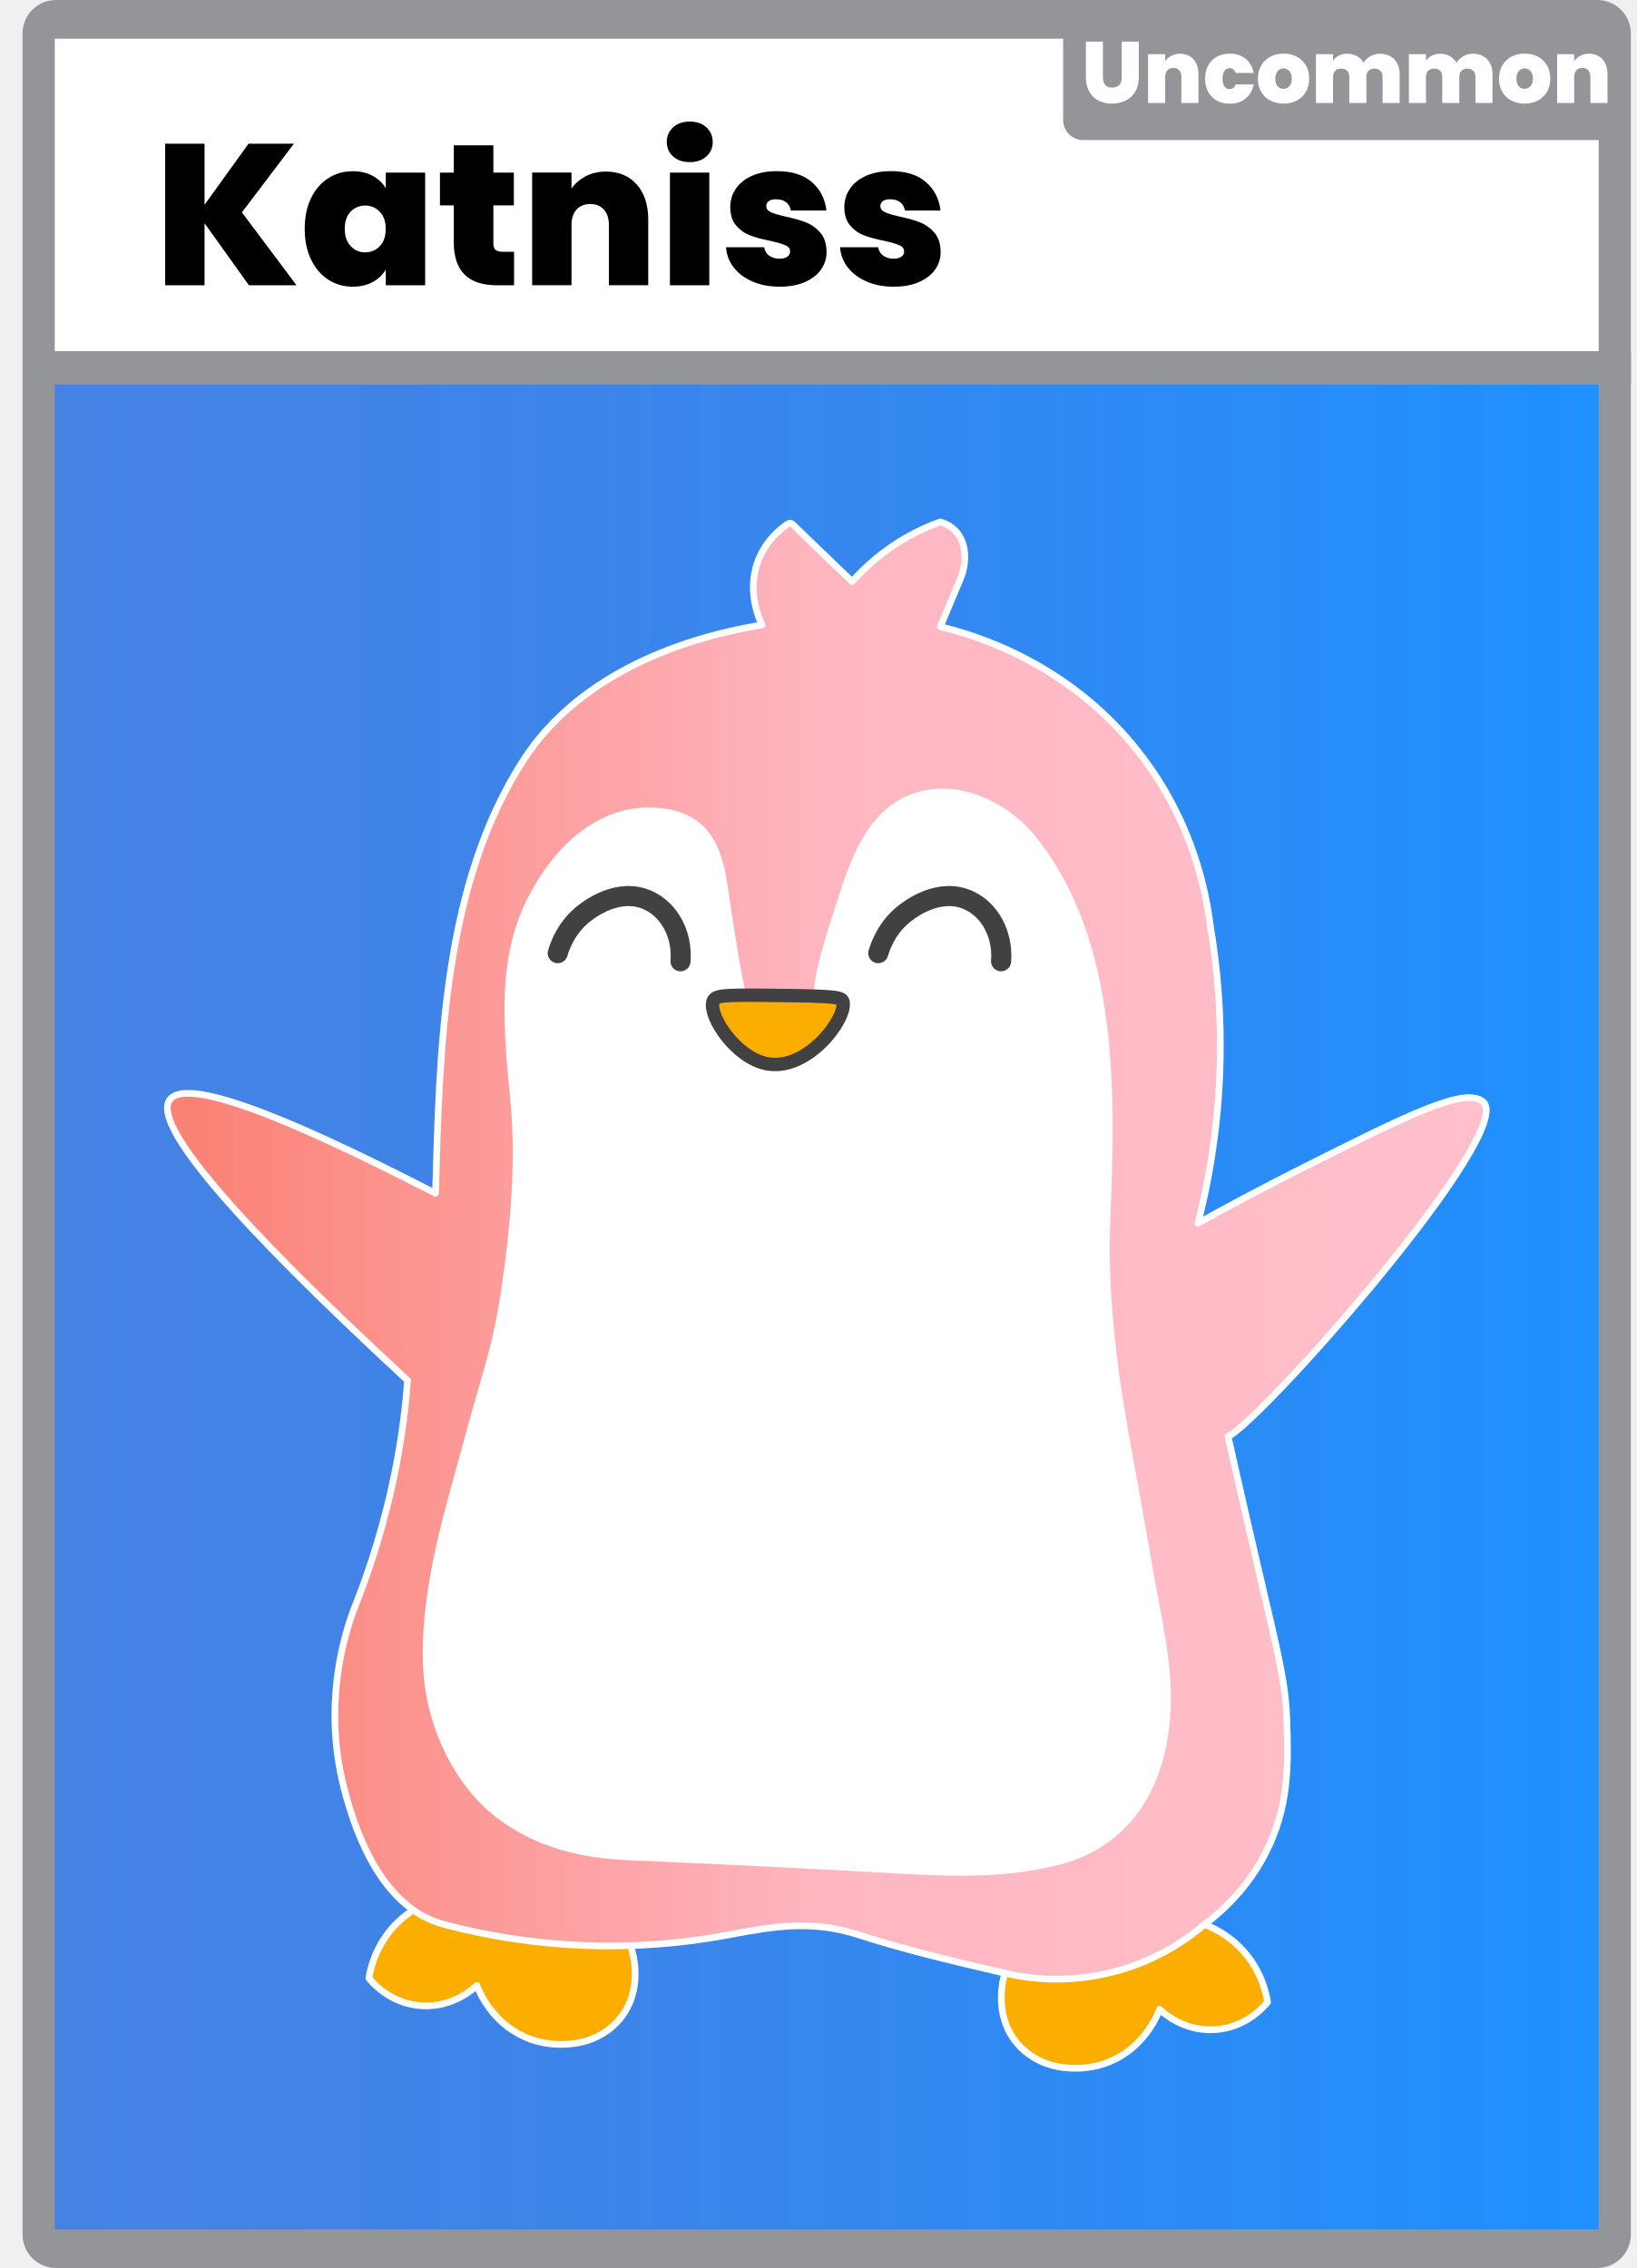
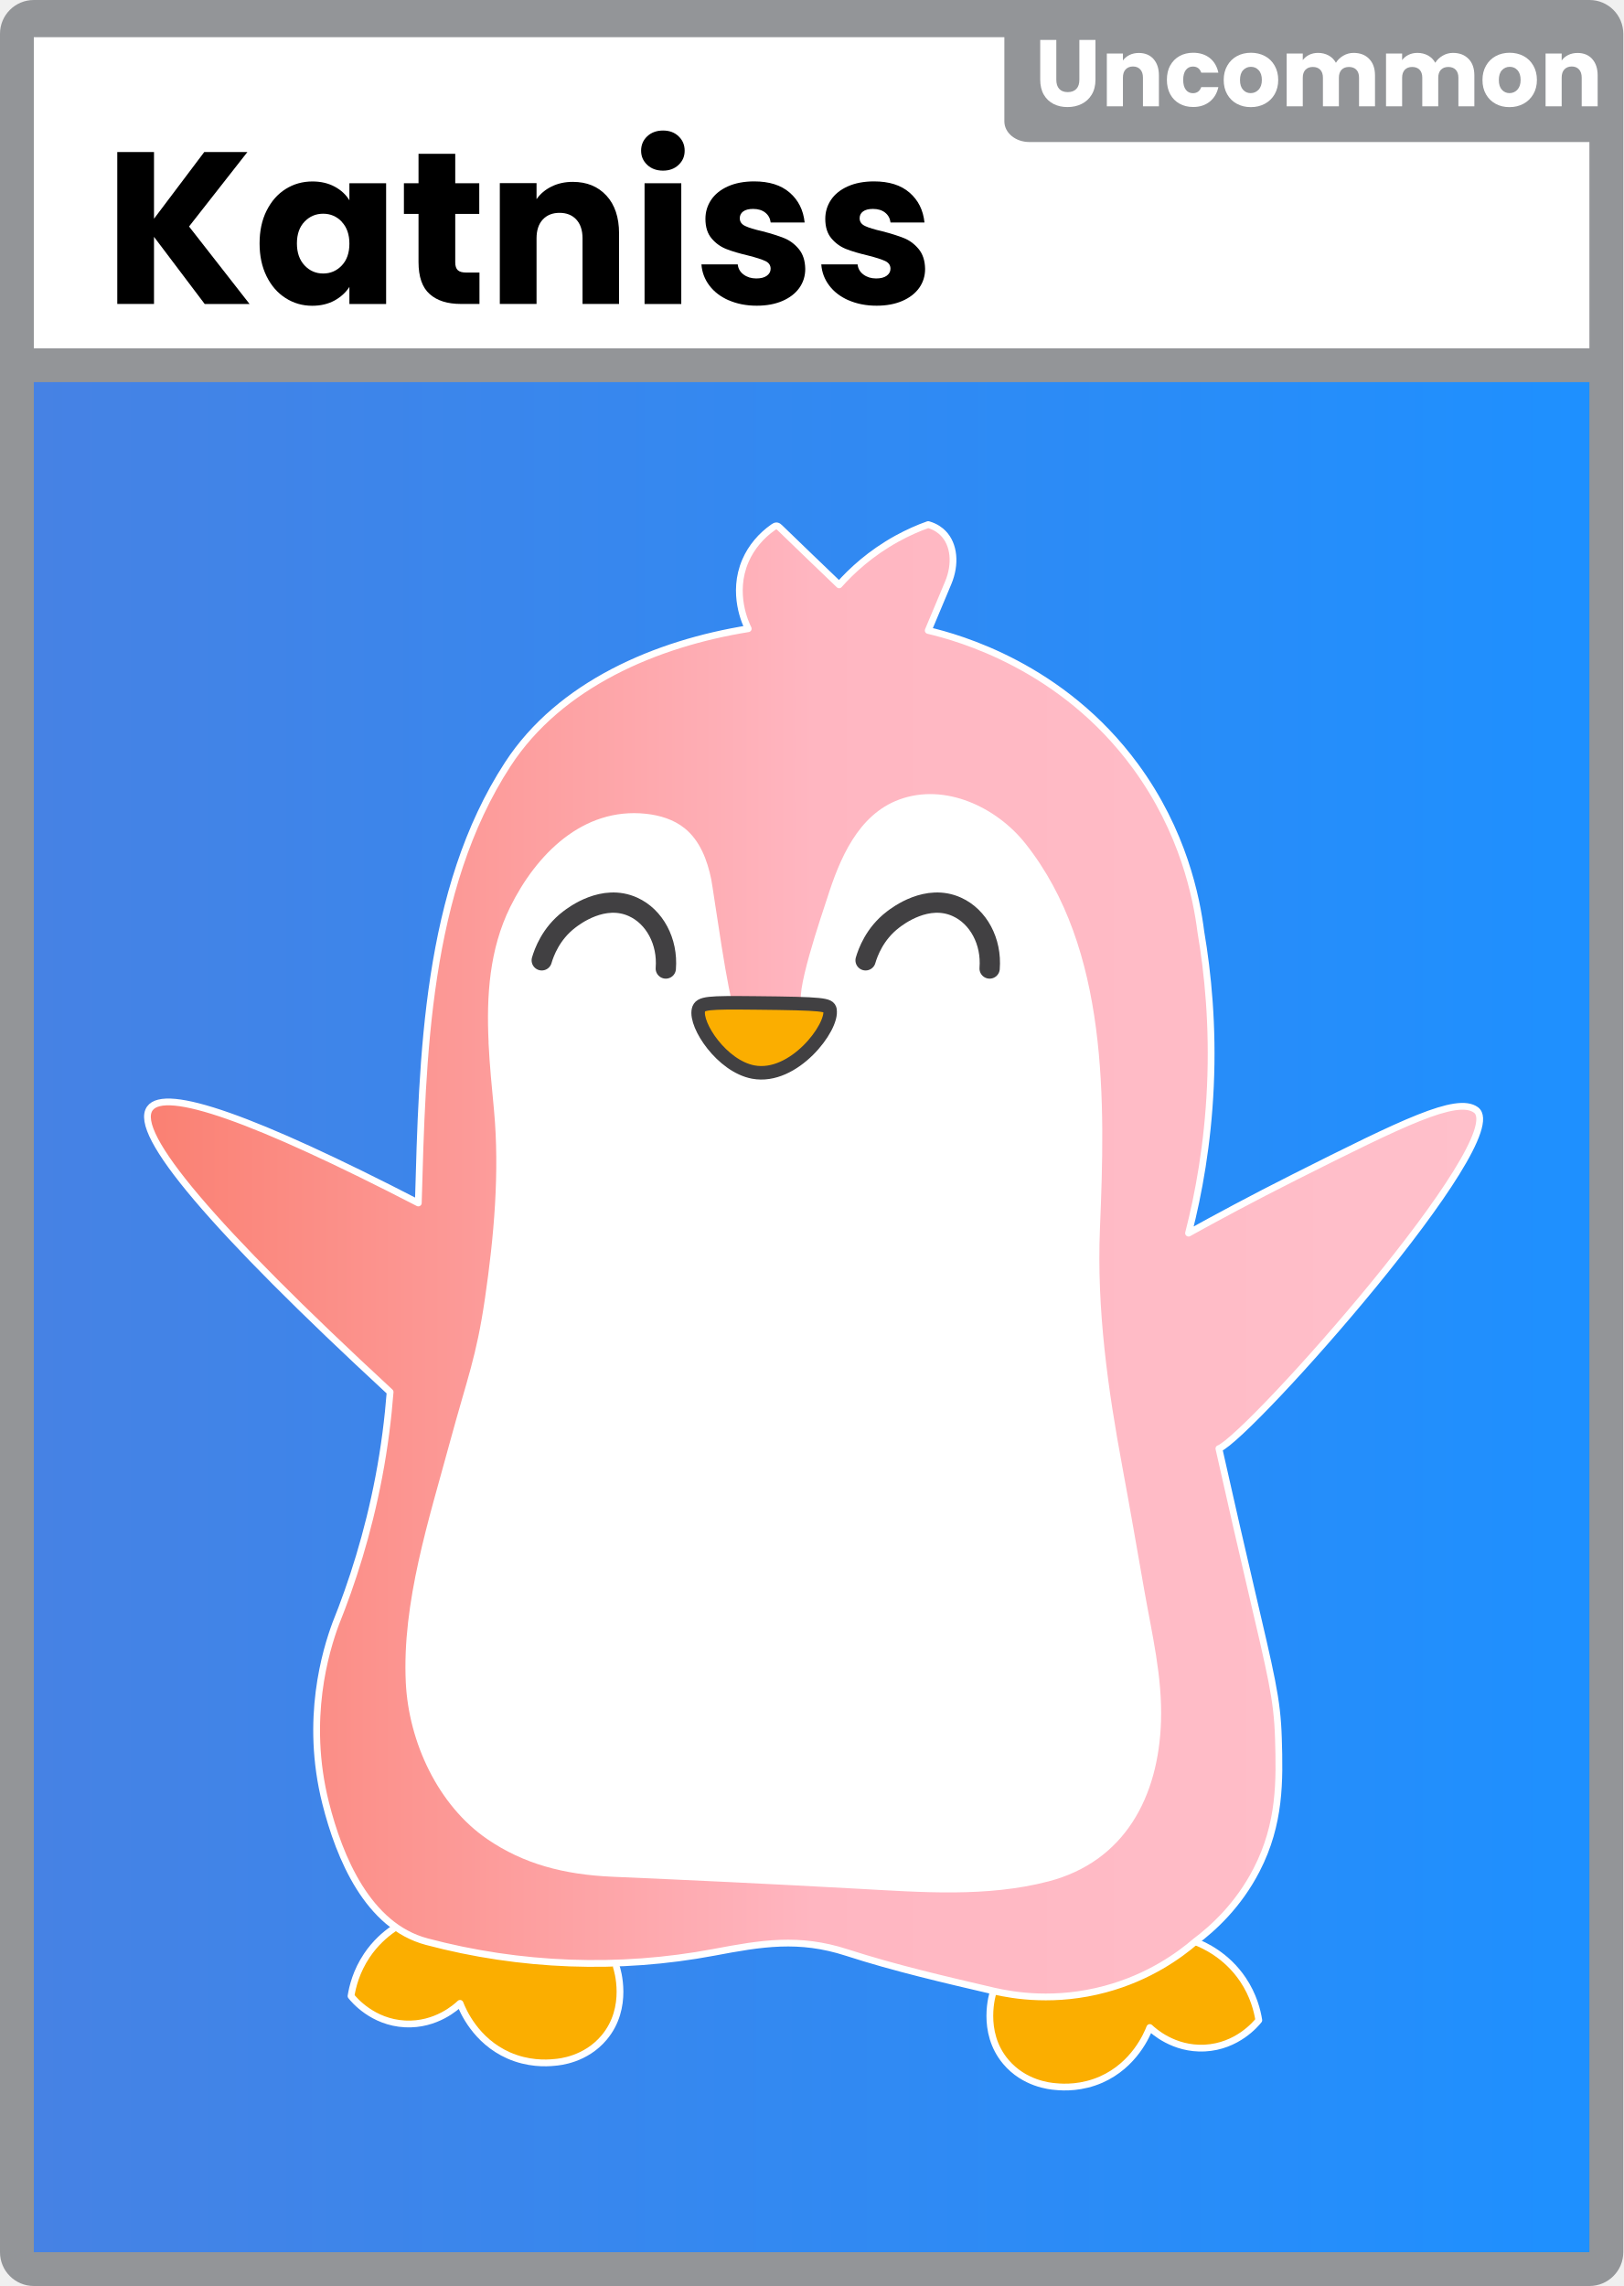
- <svg xmlns="http://www.w3.org/2000/svg" id="Outline" width="244.38" height="338.83" viewBox="0 0 244.38 338.83">
+ <svg xmlns="http://www.w3.org/2000/svg" id="Outline" width="240" height="338" viewBox="0 0 240 338">
  <defs>
    <style>
      .cls-1 {
        stroke-width: 2px;
      }

      .cls-1, .cls-2 {
        fill: #fbae00;
      }

      .cls-1, .cls-2, .cls-3, .cls-4 {
        stroke-linecap: round;
        stroke-linejoin: round;
      }

      .cls-1, .cls-4 {
        stroke: #414042;
      }

      .cls-5 {
        fill: #fff;
      }

      .cls-2, .cls-3 {
        stroke: #fff;
      }

      .cls-3 {
-         fill: url(#linear-gradient-2);
+         fill: url(#Katniss);
      }

      .cls-6 {
        stroke: #939598;
        stroke-miterlimit: 10;
        stroke-width: 5px;
      }

      .cls-6, .cls-4 {
        fill: none;
      }

      .cls-7 {
        fill: #939598;
      }

      .cls-4 {
        stroke-width: 3px;
      }

      .cls-8 {
        fill: url(#linear-gradient);
      }
    </style>
-     <linearGradient id="linear-gradient" x1="8.18" y1="194.01" x2="238.78" y2="194.01" gradientUnits="userSpaceOnUse">
+     <linearGradient id="linear-gradient" x1="5" y1="143.17" x2="235" y2="143.17" gradientTransform="translate(0 337.17) scale(1 -1)" gradientUnits="userSpaceOnUse">
      <stop offset="0" stop-color="#4682e4" />
-       <stop offset=".33" stop-color="#3d84e9" />
-       <stop offset=".85" stop-color="#268df9" />
      <stop offset="1" stop-color="#1e90ff" />
    </linearGradient>
-     <linearGradient id="linear-gradient-2" x1="24.99" y1="186.82" x2="221.97" y2="186.82" gradientUnits="userSpaceOnUse">
+     <linearGradient id="Katniss" x1="21.8" y1="186.41" x2="218.78" y2="186.41" gradientUnits="userSpaceOnUse">
      <stop offset="0" stop-color="salmon" />
      <stop offset=".5" stop-color="#ffb6c1" />
      <stop offset="1" stop-color="pink" />
    </linearGradient>
  </defs>
-   <rect class="cls-7" x="3.37" width="240.21" height="338.83" rx="5" ry="5" />
-   <rect class="cls-8" x="8.18" y="54.96" width="230.6" height="278.1" />
+   <path class="cls-7" d="M5,0h230.01c2.76,0,5,2.23,5,4.99v328.02c0,2.75-2.24,4.99-5,4.99H5c-2.76,0-5-2.23-5-4.99V4.99C0,2.23,2.24,0,5,0Z" />
+   <rect class="cls-8" x="5" y="55" width="230" height="278" />
  <g>
-     <path class="cls-2" d="M94.33,291.22c.11.31,1.93,6.01-1.81,10.46-2.73,3.25-6.55,3.61-7.32,3.67-1.34.14-3.94.22-6.79-1.03-4.91-2.17-6.79-6.67-7.19-7.7-.51.48-3.52,3.27-8.13,3.04-4.81-.25-7.57-3.59-7.99-4.12.22-1.37.77-3.66,2.35-6.01,2.41-3.58,5.71-5.08,7.05-5.6" />
-     <path class="cls-2" d="M150.09,294.79c-.11.31-1.93,6.01,1.81,10.46,2.73,3.25,6.55,3.61,7.32,3.67,1.34.14,3.94.22,6.79-1.03,4.91-2.17,6.79-6.67,7.19-7.7.51.48,3.52,3.27,8.13,3.04,4.81-.25,7.57-3.59,7.99-4.12-.22-1.37-.77-3.66-2.35-6.01-2.41-3.58-5.71-5.08-7.05-5.6" />
-     <path class="cls-3" d="M183.42,214.59c1.86,8.28,3.43,15.13,4.57,19.98,3.17,13.61,4.05,16.95,4.23,22.88.19,6.22.3,12.6-3.23,19.44-2.72,5.29-6.5,8.68-9.06,10.6-2.31,1.98-6.78,5.27-13.3,7.02-7.35,1.98-13.51.98-16.53.28-7.24-1.69-14.64-3.4-21.71-5.69s-12.57-1.36-19.62-.03c-14.04,2.65-28.68,2.1-42.49-1.58-8.68-2.31-12.89-12.37-14.94-20.51-3.12-12.4.06-22.6,1.48-26.46,2.42-6.01,4.78-13.3,6.39-21.74.85-4.47,1.37-8.68,1.67-12.55-26.28-24.29-38.12-38.27-35.53-41.92,2.26-3.19,15.49,1.47,39.7,13.97.61-21.51,1.1-46.23,13.23-64.87,7.7-11.84,22.01-17.86,35.55-20.04-.34-.68-2.51-5.2-.41-10.06.86-1.99,2.33-3.71,4.11-4.95.16-.11.33-.22.52-.2.17.02.31.15.44.27,2.91,2.83,5.85,5.63,8.78,8.45,1.86-2.09,4.65-4.68,8.53-6.82,1.64-.9,3.21-1.59,4.64-2.09,1.15.33,1.84.9,2.21,1.28,1.64,1.67,1.91,4.57.74,7.35-.98,2.35-1.97,4.69-2.95,7.03,4.53,1.07,19.81,5.29,30.63,20.05,7.09,9.66,9.04,19.44,9.68,24.5,1.04,6.11,1.82,13.89,1.41,22.88-.39,8.54-1.74,15.88-3.23,21.68,4.02-2.23,9.36-5.11,15.72-8.31,15.92-8,23.94-11.96,26.77-9.91,5.67,4.11-33.24,48-37.99,50.08Z" />
-     <path class="cls-5" d="M75.43,154.53c.16,3.38.5,6.75.81,10.04.85,9.19-.01,18.78-1.35,27.91-1.27,8.64-2.57,11.57-5.19,21.23-3.07,11.34-7.08,23.64-6.5,35.5.43,8.74,4.73,18.13,12.08,23.15,5.32,3.63,11.27,5.23,18.5,5.54,5.74.25,11.52.51,17.32.79,6.4.31,12.76.64,19.09.99,9.28.51,18.92,1.28,28.02-1.09,11.29-2.94,16.31-12.53,16.65-23.71.2-6.58-1.32-12.8-2.45-19.22-1.07-6.07-2.12-12.19-3.25-18.27-2.16-11.62-3.82-23.43-3.33-35.28.78-18.74,1.34-41.42-11.03-56.99-4.26-5.36-11.85-8.98-18.62-6.5-6.13,2.24-8.85,8.83-10.67,14.57-.55,1.72-5.32,15.5-3.5,15.75-2.26-.32-2.6.24-4.85-.08,0,0-5.27.28-5.41.28-.72,0-3.1-17.29-3.39-18.72-.58-2.84-1.68-5.74-3.94-7.55-1.61-1.3-3.68-1.92-5.74-2.14-9.32-.98-16.22,6.03-20.05,13.8-3.08,6.25-3.51,13.12-3.19,19.98Z" />
-     <path class="cls-4" d="M83.3,142.4c.34-1.15,1.33-3.94,4.05-6.02.72-.55,5.06-3.88,9.45-1.88,3.18,1.44,5.16,5.11,4.84,9.11" />
-     <path class="cls-4" d="M131.18,142.4c.34-1.15,1.33-3.94,4.05-6.02.72-.55,5.06-3.88,9.45-1.88,3.18,1.44,5.16,5.11,4.84,9.11" />
-     <path class="cls-1" d="M125.92,149.72c-.16-.77-.87-.92-11.02-1.02-7.05-.07-8.18-.02-8.43,1.02-.53,2.28,3.48,8.33,8.1,9.2,6,1.13,11.86-6.66,11.34-9.2Z" />
+     <path class="cls-2" d="M91.13,290.81c.11.31,1.93,6.01-1.81,10.46-2.73,3.25-6.55,3.61-7.32,3.67-1.34.14-3.94.22-6.79-1.03-4.91-2.17-6.79-6.67-7.19-7.7-.51.48-3.52,3.27-8.13,3.04-4.81-.25-7.57-3.59-7.99-4.12.22-1.37.77-3.66,2.35-6.01,2.41-3.58,5.71-5.08,7.05-5.6" />
+     <path class="cls-2" d="M146.89,294.38c-.11.31-1.93,6.01,1.81,10.46,2.73,3.25,6.55,3.61,7.32,3.67,1.34.14,3.94.22,6.79-1.03,4.91-2.17,6.79-6.67,7.19-7.7.51.48,3.52,3.27,8.13,3.04,4.81-.25,7.57-3.59,7.99-4.12-.22-1.37-.77-3.66-2.35-6.01-2.41-3.58-5.71-5.08-7.05-5.6" />
+     <path class="cls-3" d="M180.22,214.18c1.86,8.28,3.43,15.13,4.57,19.98,3.17,13.61,4.05,16.95,4.23,22.88.19,6.22.3,12.6-3.23,19.44-2.72,5.29-6.5,8.68-9.06,10.6-2.31,1.98-6.78,5.27-13.3,7.02-7.35,1.98-13.51.98-16.53.28-7.24-1.69-14.64-3.4-21.71-5.69s-12.57-1.36-19.62-.03c-14.04,2.65-28.68,2.1-42.49-1.58-8.68-2.31-12.89-12.37-14.94-20.51-3.12-12.4.06-22.6,1.48-26.46,2.42-6.01,4.78-13.3,6.39-21.74.85-4.47,1.37-8.68,1.67-12.55-26.28-24.29-38.12-38.27-35.53-41.92,2.26-3.19,15.49,1.47,39.7,13.97.61-21.51,1.1-46.23,13.23-64.87,7.7-11.84,22.01-17.86,35.55-20.04-.34-.68-2.51-5.2-.41-10.06.86-1.99,2.33-3.71,4.11-4.95.16-.11.33-.22.52-.2.17.02.31.15.44.27,2.91,2.83,5.85,5.63,8.78,8.45,1.86-2.09,4.65-4.68,8.53-6.82,1.64-.9,3.21-1.59,4.64-2.09,1.15.33,1.84.9,2.21,1.28,1.64,1.67,1.91,4.57.74,7.35-.98,2.35-1.97,4.69-2.95,7.03,4.53,1.07,19.81,5.29,30.63,20.05,7.09,9.66,9.04,19.44,9.68,24.5,1.04,6.11,1.82,13.89,1.41,22.88-.39,8.54-1.74,15.88-3.23,21.68,4.02-2.23,9.36-5.11,15.72-8.31,15.92-8,23.94-11.96,26.77-9.91,5.67,4.11-33.24,48-37.99,50.08h-.01Z" />
+     <path class="cls-5" d="M72.23,154.12c.16,3.38.5,6.75.81,10.04.85,9.19-.01,18.78-1.35,27.91-1.27,8.64-2.57,11.57-5.19,21.23-3.07,11.34-7.08,23.64-6.5,35.5.43,8.74,4.73,18.13,12.08,23.15,5.32,3.63,11.27,5.23,18.5,5.54,5.74.25,11.52.51,17.32.79,6.4.31,12.76.64,19.09.99,9.28.51,18.92,1.28,28.02-1.09,11.29-2.94,16.31-12.53,16.65-23.71.2-6.58-1.32-12.8-2.45-19.22-1.07-6.07-2.12-12.19-3.25-18.27-2.16-11.62-3.82-23.43-3.33-35.28.78-18.74,1.34-41.42-11.03-56.99-4.26-5.36-11.85-8.98-18.62-6.5-6.13,2.24-8.85,8.83-10.67,14.57-.55,1.72-5.32,15.5-3.5,15.75-2.26-.32-2.6.24-4.85-.08,0,0-5.27.28-5.41.28-.72,0-3.1-17.29-3.39-18.72-.58-2.84-1.68-5.74-3.94-7.55-1.61-1.3-3.68-1.92-5.74-2.14-9.32-.98-16.22,6.03-20.05,13.8-3.08,6.25-3.51,13.12-3.19,19.98v.02Z" />
+     <path class="cls-4" d="M80.1,141.99c.34-1.15,1.33-3.94,4.05-6.02.72-.55,5.06-3.88,9.45-1.88,3.18,1.44,5.16,5.11,4.84,9.11" />
+     <path class="cls-4" d="M127.98,141.99c.34-1.15,1.33-3.94,4.05-6.02.72-.55,5.06-3.88,9.45-1.88,3.18,1.44,5.16,5.11,4.84,9.11" />
+     <path class="cls-1" d="M122.72,149.31c-.16-.77-.87-.92-11.02-1.02-7.05-.07-8.18-.02-8.43,1.02-.53,2.28,3.48,8.33,8.1,9.2,6,1.13,11.86-6.66,11.34-9.2h.01Z" />
  </g>
-   <rect class="cls-5" x="8.18" y="5.78" width="230.6" height="49.18" />
-   <path class="cls-7" d="M158.79,5.17h81.22v15.76h-78.22c-1.66,0-3-1.34-3-3V5.17h0Z" />
-   <line class="cls-6" x1="5.96" y1="54.96" x2="243.59" y2="54.96" />
+   <rect class="cls-5" x="5" y="5.5" width="230" height="49" />
+   <path class="cls-7" d="M148.5,5h87v16h-83.3c-2.05,0-3.7-1.36-3.7-3.05V5h0Z" />
+   <line class="cls-6" x1="2.5" y1="54" x2="237.5" y2="54" />
  <g>
-     <path d="M37.18,42.62l-6.63-9.27v9.27h-5.88v-21.15h5.88v9.12l6.57-9.12h6.78l-7.77,10.26,8.16,10.89h-7.11Z" />
-     <path d="M46.44,29.63c.63-1.3,1.49-2.3,2.58-3,1.09-.7,2.3-1.05,3.65-1.05,1.16,0,2.16.23,3,.69.84.46,1.49,1.08,1.95,1.86v-2.34h5.88v16.83h-5.88v-2.34c-.46.78-1.12,1.4-1.96,1.86-.85.46-1.85.69-2.98.69-1.34,0-2.56-.35-3.65-1.05-1.09-.7-1.95-1.71-2.58-3.02-.63-1.31-.94-2.83-.94-4.58s.31-3.26.94-4.56ZM56.73,31.64c-.59-.62-1.32-.93-2.18-.93s-1.61.31-2.19.92c-.58.61-.87,1.47-.87,2.56s.29,1.94.87,2.56c.58.63,1.31.95,2.19.95s1.58-.31,2.18-.93c.59-.62.88-1.48.88-2.58s-.29-1.93-.88-2.55Z" />
-     <path d="M76.78,37.61v5.01h-2.55c-4.3,0-6.45-2.13-6.45-6.39v-5.55h-2.07v-4.89h2.07v-4.08h5.91v4.08h3.06v4.89h-3.06v5.64c0,.46.1.79.31.99.21.2.56.3,1.06.3h1.71Z" />
-     <path d="M95.11,27.57c1.14,1.29,1.71,3.04,1.71,5.23v9.81h-5.88v-9.03c0-.96-.25-1.71-.75-2.27-.5-.55-1.17-.83-2.01-.83s-1.57.28-2.07.83c-.5.55-.75,1.3-.75,2.27v9.03h-5.88v-16.83h5.88v2.4c.52-.76,1.22-1.37,2.1-1.84.88-.47,1.89-.71,3.03-.71,1.94,0,3.48.65,4.62,1.94Z" />
-     <path d="M100.53,23.37c-.63-.57-.94-1.28-.94-2.15s.31-1.61.94-2.19c.63-.58,1.46-.87,2.5-.87s1.85.29,2.48.87c.63.58.94,1.31.94,2.19s-.31,1.58-.94,2.15c-.63.57-1.46.85-2.48.85s-1.88-.28-2.5-.85ZM105.94,25.79v16.83h-5.88v-16.83h5.88Z" />
-     <path d="M112.41,42.06c-1.19-.51-2.13-1.21-2.82-2.1s-1.08-1.9-1.15-3.02h5.7c.08.54.33.96.75,1.26.42.3.94.45,1.56.45.48,0,.86-.1,1.14-.3s.42-.46.42-.78c0-.42-.23-.73-.69-.93-.46-.2-1.22-.42-2.28-.66-1.2-.24-2.2-.51-3-.81-.8-.3-1.5-.79-2.08-1.47-.59-.68-.89-1.6-.89-2.76,0-1,.27-1.91.81-2.71.54-.81,1.33-1.46,2.38-1.94s2.31-.72,3.79-.72c2.2,0,3.93.54,5.19,1.62s1.99,2.5,2.19,4.26h-5.31c-.1-.54-.33-.95-.71-1.24s-.87-.44-1.49-.44c-.48,0-.84.09-1.09.27-.25.18-.38.43-.38.75,0,.4.23.7.69.92.46.21,1.2.42,2.22.65,1.22.26,2.24.55,3.04.87.81.32,1.52.84,2.13,1.54.61.71.92,1.68.92,2.9,0,.98-.29,1.86-.85,2.64-.57.78-1.38,1.4-2.43,1.85-1.05.45-2.29.67-3.71.67-1.52,0-2.88-.25-4.06-.77Z" />
-     <path d="M129.45,42.06c-1.19-.51-2.13-1.21-2.82-2.1-.69-.89-1.08-1.9-1.16-3.02h5.7c.08.54.33.96.75,1.26.42.3.94.45,1.56.45.48,0,.86-.1,1.14-.3s.42-.46.42-.78c0-.42-.23-.73-.69-.93-.46-.2-1.22-.42-2.28-.66-1.2-.24-2.2-.51-3-.81-.8-.3-1.5-.79-2.08-1.47-.59-.68-.88-1.6-.88-2.76,0-1,.27-1.91.81-2.71.54-.81,1.33-1.46,2.38-1.94s2.31-.72,3.79-.72c2.2,0,3.93.54,5.19,1.62s1.99,2.5,2.19,4.26h-5.31c-.1-.54-.33-.95-.71-1.24s-.87-.44-1.49-.44c-.48,0-.84.09-1.09.27-.25.18-.38.43-.38.75,0,.4.23.7.69.92.46.21,1.2.42,2.22.65,1.22.26,2.24.55,3.04.87.81.32,1.52.84,2.13,1.54.61.71.92,1.68.92,2.9,0,.98-.29,1.86-.85,2.64-.57.78-1.38,1.4-2.43,1.85-1.05.45-2.29.67-3.71.67-1.52,0-2.88-.25-4.06-.77Z" />
+     <path d="M30.26,44.94l-7.49-9.92v9.92h-5.43v-22.46h5.43v9.86l7.43-9.86h6.38l-8.63,11.01,8.95,11.46h-6.63Z" />
+     <path d="M39.42,31.15c.69-1.39,1.62-2.45,2.81-3.2,1.19-.75,2.51-1.12,3.97-1.12,1.25,0,2.34.26,3.29.77.94.51,1.67,1.18,2.17,2.02v-2.53h5.43v17.86h-5.43v-2.53c-.53.83-1.27,1.5-2.21,2.02-.94.51-2.04.77-3.29.77-1.44,0-2.75-.38-3.94-1.14-1.19-.76-2.12-1.83-2.81-3.23-.69-1.4-1.03-3.01-1.03-4.85s.34-3.44,1.03-4.83ZM50.53,32.78c-.75-.79-1.67-1.18-2.75-1.18s-2,.39-2.75,1.17c-.75.78-1.13,1.85-1.13,3.22s.38,2.45,1.13,3.25c.75.8,1.67,1.2,2.75,1.2s1.99-.39,2.75-1.18c.75-.79,1.13-1.87,1.13-3.23s-.38-2.44-1.13-3.23Z" />
+     <path d="M70.89,40.3v4.64h-2.76c-1.97,0-3.5-.48-4.6-1.46-1.1-.97-1.65-2.55-1.65-4.75v-7.1h-2.16v-4.54h2.16v-4.35h5.43v4.35h3.55v4.54h-3.55v7.17c0,.53.13.92.38,1.15.25.24.68.35,1.27.35h1.94Z" />
+     <path d="M89.67,28.93c1.24,1.35,1.86,3.22,1.86,5.58v10.43h-5.4v-9.7c0-1.19-.31-2.12-.92-2.78-.61-.66-1.44-.99-2.48-.99s-1.86.33-2.48.99c-.61.66-.92,1.59-.92,2.78v9.7h-5.43v-17.86h5.43v2.37c.55-.79,1.29-1.41,2.22-1.87.93-.46,1.98-.69,3.14-.69,2.07,0,3.73.68,4.97,2.03Z" />
+     <path d="M95.7,24.38c-.6-.56-.91-1.26-.91-2.1s.3-1.56.91-2.13c.6-.56,1.38-.85,2.33-.85s1.7.28,2.3.85c.6.57.9,1.28.9,2.13s-.3,1.53-.9,2.1c-.6.57-1.37.85-2.3.85s-1.73-.28-2.33-.85ZM100.73,27.09v17.86h-5.43v-17.86h5.43Z" />
+     <path d="M107.74,44.4c-1.21-.53-2.16-1.26-2.86-2.19-.7-.93-1.09-1.97-1.17-3.12h5.37c.06.62.35,1.12.86,1.5.51.38,1.13.58,1.87.58.68,0,1.2-.13,1.57-.4s.56-.61.56-1.04c0-.51-.26-.89-.79-1.14-.53-.25-1.39-.52-2.57-.82-1.27-.3-2.33-.61-3.17-.94-.85-.33-1.58-.85-2.19-1.57-.61-.71-.92-1.68-.92-2.9,0-1.02.28-1.96.84-2.8.56-.84,1.39-1.51,2.48-2,1.09-.49,2.39-.74,3.89-.74,2.22,0,3.97.55,5.25,1.66,1.28,1.11,2.02,2.58,2.21,4.42h-5.02c-.08-.62-.35-1.11-.81-1.47s-1.05-.54-1.79-.54c-.63,0-1.12.12-1.46.37-.34.25-.51.58-.51,1.01,0,.51.27.9.81,1.15.54.26,1.38.51,2.52.77,1.31.34,2.38.68,3.21,1.01.83.33,1.55.86,2.17,1.6s.95,1.72.97,2.96c0,1.05-.29,1.98-.87,2.8-.58.82-1.42,1.47-2.51,1.94-1.09.47-2.35.7-3.79.7-1.54,0-2.92-.27-4.13-.8Z" />
+     <path d="M125.46,44.4c-1.21-.53-2.16-1.26-2.86-2.19-.7-.93-1.09-1.97-1.17-3.12h5.37c.06.62.35,1.12.86,1.5.51.38,1.13.58,1.87.58.68,0,1.2-.13,1.57-.4s.56-.61.56-1.04c0-.51-.26-.89-.79-1.14-.53-.25-1.39-.52-2.57-.82-1.27-.3-2.33-.61-3.17-.94-.85-.33-1.58-.85-2.19-1.57-.61-.71-.92-1.68-.92-2.9,0-1.02.28-1.96.84-2.8.56-.84,1.39-1.51,2.48-2,1.09-.49,2.39-.74,3.89-.74,2.22,0,3.97.55,5.25,1.66,1.28,1.11,2.02,2.58,2.21,4.42h-5.02c-.08-.62-.35-1.11-.81-1.47s-1.05-.54-1.79-.54c-.63,0-1.12.12-1.46.37-.34.25-.51.58-.51,1.01,0,.51.27.9.81,1.15.54.26,1.38.51,2.52.77,1.31.34,2.38.68,3.21,1.01.83.33,1.55.86,2.17,1.6s.95,1.72.97,2.96c0,1.05-.29,1.98-.87,2.8-.58.82-1.42,1.47-2.51,1.94-1.09.47-2.35.7-3.79.7-1.54,0-2.92-.27-4.13-.8Z" />
  </g>
  <g>
-     <path class="cls-5" d="M164.73,6.23v5.32c0,.49.12.88.34,1.14.23.27.58.4,1.05.4s.82-.14,1.06-.41.36-.65.36-1.14v-5.32h2.55v5.32c0,.84-.18,1.56-.53,2.15s-.84,1.04-1.45,1.34c-.61.3-1.29.45-2.04.45s-1.41-.15-2-.45c-.58-.3-1.04-.74-1.38-1.33-.33-.59-.5-1.31-.5-2.16v-5.32h2.54Z" />
-     <path class="cls-5" d="M178.26,8.87c.49.56.74,1.32.74,2.27v4.25h-2.55v-3.91c0-.42-.11-.74-.32-.98-.22-.24-.51-.36-.87-.36-.38,0-.68.12-.9.36s-.33.57-.33.98v3.91h-2.55v-7.29h2.55v1.04c.23-.33.53-.6.91-.8.38-.2.82-.31,1.31-.31.84,0,1.51.28,2,.84Z" />
-     <path class="cls-5" d="M180.46,9.76c.31-.56.75-1,1.31-1.3.56-.3,1.2-.45,1.92-.45.93,0,1.71.25,2.34.76s1.04,1.22,1.22,2.13h-2.7c-.16-.48-.46-.71-.91-.71-.32,0-.57.13-.76.4s-.28.65-.28,1.16.09.9.28,1.17.44.4.76.4c.46,0,.76-.24.91-.71h2.7c-.18.9-.59,1.61-1.22,2.12-.63.51-1.41.77-2.34.77-.72,0-1.36-.15-1.92-.45-.56-.3-.99-.74-1.31-1.3-.31-.56-.47-1.23-.47-1.99s.16-1.41.47-1.98Z" />
-     <path class="cls-5" d="M189.73,15.03c-.58-.3-1.03-.74-1.36-1.3-.33-.56-.49-1.23-.49-1.99s.17-1.41.5-1.98c.33-.56.79-1,1.37-1.3.58-.3,1.23-.45,1.96-.45s1.38.15,1.96.45c.58.3,1.03.74,1.37,1.3s.5,1.22.5,1.98-.17,1.42-.5,1.98c-.33.57-.79,1-1.37,1.31-.58.3-1.24.45-1.96.45s-1.38-.15-1.96-.45ZM192.58,12.88c.24-.26.36-.64.36-1.14s-.12-.87-.36-1.13c-.24-.26-.53-.39-.88-.39s-.64.13-.87.39c-.23.26-.35.64-.35,1.13s.11.88.34,1.14c.22.26.52.39.87.39s.65-.13.89-.4Z" />
-     <path class="cls-5" d="M208.26,8.87c.52.55.79,1.31.79,2.27v4.25h-2.55v-3.91c0-.39-.11-.69-.33-.91-.22-.22-.51-.32-.88-.32s-.67.11-.88.32c-.22.22-.33.52-.33.91v3.91h-2.55v-3.91c0-.39-.11-.69-.32-.91-.21-.22-.5-.32-.88-.32s-.68.11-.9.32c-.22.22-.33.52-.33.91v3.91h-2.55v-7.29h2.55v.96c.23-.31.52-.56.88-.75.36-.19.77-.28,1.24-.28.54,0,1.02.12,1.44.35.42.23.75.56.99.99.26-.4.6-.72,1.03-.97.42-.25.89-.37,1.4-.37.92,0,1.64.28,2.17.83Z" />
-     <path class="cls-5" d="M222.13,8.87c.52.55.79,1.31.79,2.27v4.25h-2.55v-3.91c0-.39-.11-.69-.33-.91-.22-.22-.51-.32-.88-.32s-.67.11-.88.32c-.22.22-.32.52-.32.91v3.91h-2.55v-3.91c0-.39-.11-.69-.32-.91-.21-.22-.5-.32-.88-.32s-.68.11-.9.32c-.22.22-.33.52-.33.91v3.91h-2.55v-7.29h2.55v.96c.23-.31.52-.56.88-.75.36-.19.77-.28,1.24-.28.54,0,1.02.12,1.44.35.42.23.75.56,1,.99.26-.4.6-.72,1.03-.97.42-.25.89-.37,1.4-.37.92,0,1.64.28,2.16.83Z" />
-     <path class="cls-5" d="M225.74,15.03c-.58-.3-1.03-.74-1.36-1.3-.33-.56-.49-1.23-.49-1.99s.17-1.41.5-1.98c.33-.56.79-1,1.37-1.3.58-.3,1.23-.45,1.96-.45s1.38.15,1.96.45c.58.3,1.03.74,1.37,1.3s.5,1.22.5,1.98-.17,1.42-.5,1.98c-.33.57-.79,1-1.37,1.31-.58.3-1.24.45-1.96.45s-1.38-.15-1.96-.45ZM228.59,12.88c.24-.26.36-.64.36-1.14s-.12-.87-.36-1.13c-.24-.26-.53-.39-.88-.39s-.64.13-.87.39c-.23.26-.35.64-.35,1.13s.11.88.34,1.14c.22.26.52.39.87.39s.65-.13.89-.4Z" />
-     <path class="cls-5" d="M239.35,8.87c.49.56.74,1.32.74,2.27v4.25h-2.55v-3.91c0-.42-.11-.74-.32-.98-.22-.24-.51-.36-.87-.36-.38,0-.68.12-.9.36s-.33.57-.33.98v3.91h-2.55v-7.29h2.55v1.04c.23-.33.53-.6.91-.8.38-.2.82-.31,1.31-.31.84,0,1.51.28,2,.84Z" />
+     <path class="cls-5" d="M156.18,5.9v5.88c0,.59.14,1.04.43,1.36.29.32.71.48,1.26.48s.98-.16,1.28-.48.44-.77.44-1.36v-5.88h2.38v5.87c0,.88-.19,1.62-.56,2.23-.37.61-.87,1.06-1.49,1.37-.62.31-1.32.46-2.09.46s-1.46-.15-2.06-.46-1.09-.76-1.44-1.37-.53-1.36-.53-2.23v-5.87h2.38Z" />
+     <path class="cls-5" d="M170.54,8.72c.54.59.81,1.41.81,2.44v4.56h-2.36v-4.24c0-.52-.13-.93-.4-1.22-.27-.29-.63-.43-1.08-.43s-.81.15-1.08.43c-.27.29-.4.7-.4,1.22v4.24h-2.38v-7.81h2.38v1.04c.24-.35.57-.62.97-.82.41-.2.87-.3,1.38-.3.91,0,1.63.3,2.17.89Z" />
+     <path class="cls-5" d="M173.02,9.69c.33-.61.79-1.07,1.38-1.4s1.26-.49,2.02-.49c.97,0,1.78.26,2.44.77.65.51,1.08,1.24,1.28,2.17h-2.53c-.21-.6-.62-.9-1.24-.9-.43,0-.78.17-1.04.51-.26.34-.39.83-.39,1.46s.13,1.12.39,1.46c.26.34.61.51,1.04.51.61,0,1.02-.3,1.24-.9h2.53c-.2.92-.63,1.63-1.29,2.16-.66.52-1.47.78-2.43.78-.76,0-1.43-.16-2.02-.49s-1.05-.79-1.38-1.4c-.33-.61-.49-1.32-.49-2.13s.16-1.52.49-2.13Z" />
+     <path class="cls-5" d="M182.88,15.35c-.61-.33-1.08-.79-1.43-1.4-.35-.61-.52-1.32-.52-2.13s.18-1.51.53-2.12c.35-.61.83-1.08,1.44-1.41.61-.33,1.3-.49,2.06-.49s1.44.16,2.06.49,1.09.8,1.44,1.41.53,1.32.53,2.12-.18,1.51-.53,2.12c-.36.61-.84,1.08-1.46,1.41-.62.33-1.3.49-2.06.49s-1.44-.16-2.05-.49ZM186.09,13.26c.32-.34.48-.82.48-1.44s-.16-1.11-.47-1.44c-.31-.34-.69-.5-1.15-.5s-.85.17-1.15.5c-.31.33-.46.81-.46,1.45s.15,1.11.45,1.44c.3.34.68.5,1.13.5s.84-.17,1.16-.5Z" />
+     <path class="cls-5" d="M202.44,8.71c.57.59.86,1.4.86,2.45v4.56h-2.36v-4.24c0-.5-.13-.89-.4-1.17-.26-.27-.63-.41-1.09-.41s-.83.14-1.09.41c-.26.28-.4.67-.4,1.17v4.24h-2.36v-4.24c0-.5-.13-.89-.4-1.17-.26-.27-.63-.41-1.09-.41s-.83.14-1.09.41c-.26.28-.4.67-.4,1.17v4.24h-2.38v-7.81h2.38v.98c.24-.33.56-.59.94-.78.39-.19.83-.29,1.32-.29.58,0,1.1.13,1.56.38.46.25.82.61,1.08,1.08.27-.43.63-.78,1.1-1.05.46-.27.97-.41,1.51-.41.96,0,1.73.29,2.3.88Z" />
+     <path class="cls-5" d="M217.14,8.71c.57.59.85,1.4.85,2.45v4.56h-2.36v-4.24c0-.5-.13-.89-.4-1.17-.26-.27-.63-.41-1.09-.41s-.83.14-1.09.41c-.26.28-.4.67-.4,1.17v4.24h-2.36v-4.24c0-.5-.13-.89-.4-1.17-.26-.27-.63-.41-1.09-.41s-.83.14-1.09.41c-.26.28-.4.67-.4,1.17v4.24h-2.38v-7.81h2.38v.98c.24-.33.55-.59.94-.78.39-.19.83-.29,1.32-.29.58,0,1.1.13,1.56.38.46.25.82.61,1.08,1.08.27-.43.63-.78,1.1-1.05.46-.27.97-.41,1.51-.41.96,0,1.73.29,2.3.88Z" />
+     <path class="cls-5" d="M221.14,15.35c-.61-.33-1.08-.79-1.43-1.4-.35-.61-.52-1.32-.52-2.13s.18-1.51.53-2.12c.35-.61.83-1.08,1.44-1.41.61-.33,1.3-.49,2.05-.49s1.44.16,2.06.49,1.09.8,1.44,1.41.53,1.32.53,2.12-.18,1.51-.54,2.12c-.36.61-.84,1.08-1.46,1.41-.62.33-1.3.49-2.06.49s-1.44-.16-2.05-.49ZM224.35,13.26c.32-.34.48-.82.48-1.44s-.16-1.11-.46-1.44c-.31-.34-.69-.5-1.15-.5s-.85.17-1.15.5c-.31.33-.46.81-.46,1.45s.15,1.11.45,1.44.68.5,1.13.5.84-.17,1.16-.5Z" />
+     <path class="cls-5" d="M235.41,8.72c.54.59.81,1.41.81,2.44v4.56h-2.36v-4.24c0-.52-.13-.93-.4-1.22-.27-.29-.63-.43-1.08-.43s-.81.15-1.08.43c-.27.29-.4.7-.4,1.22v4.24h-2.38v-7.81h2.38v1.04c.24-.35.56-.62.97-.82.41-.2.87-.3,1.38-.3.91,0,1.63.3,2.17.89Z" />
  </g>
</svg>
